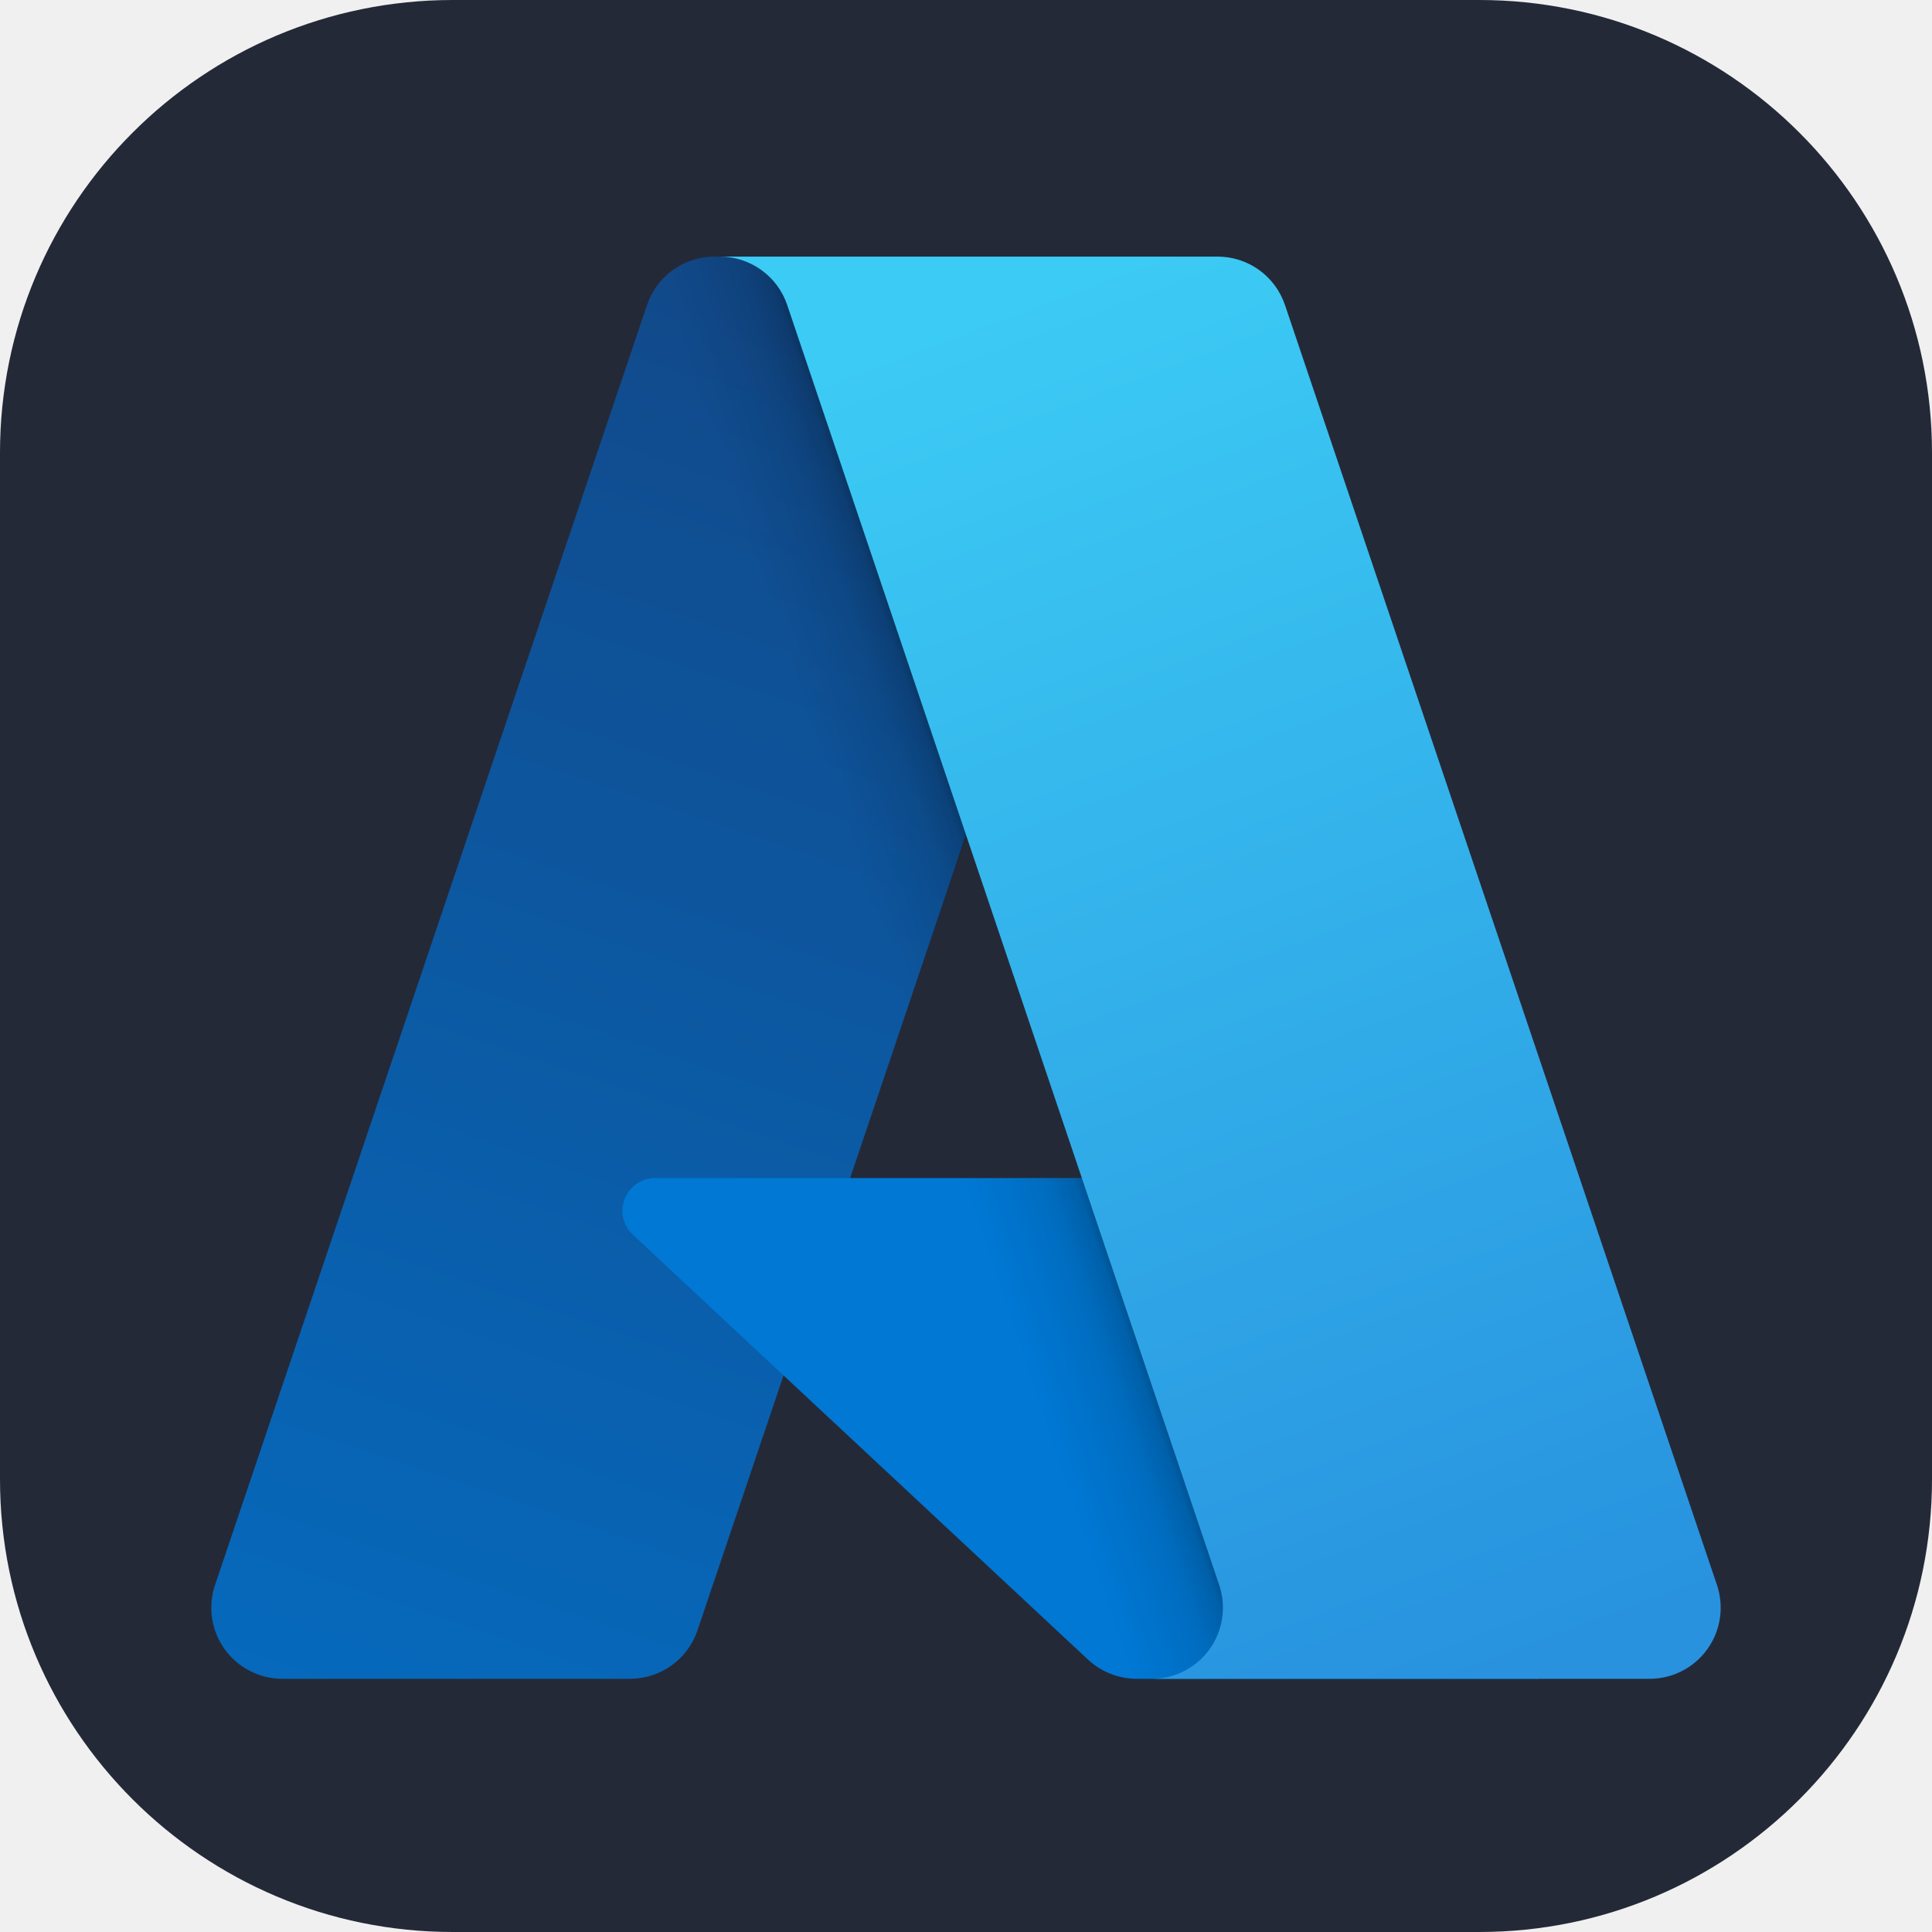
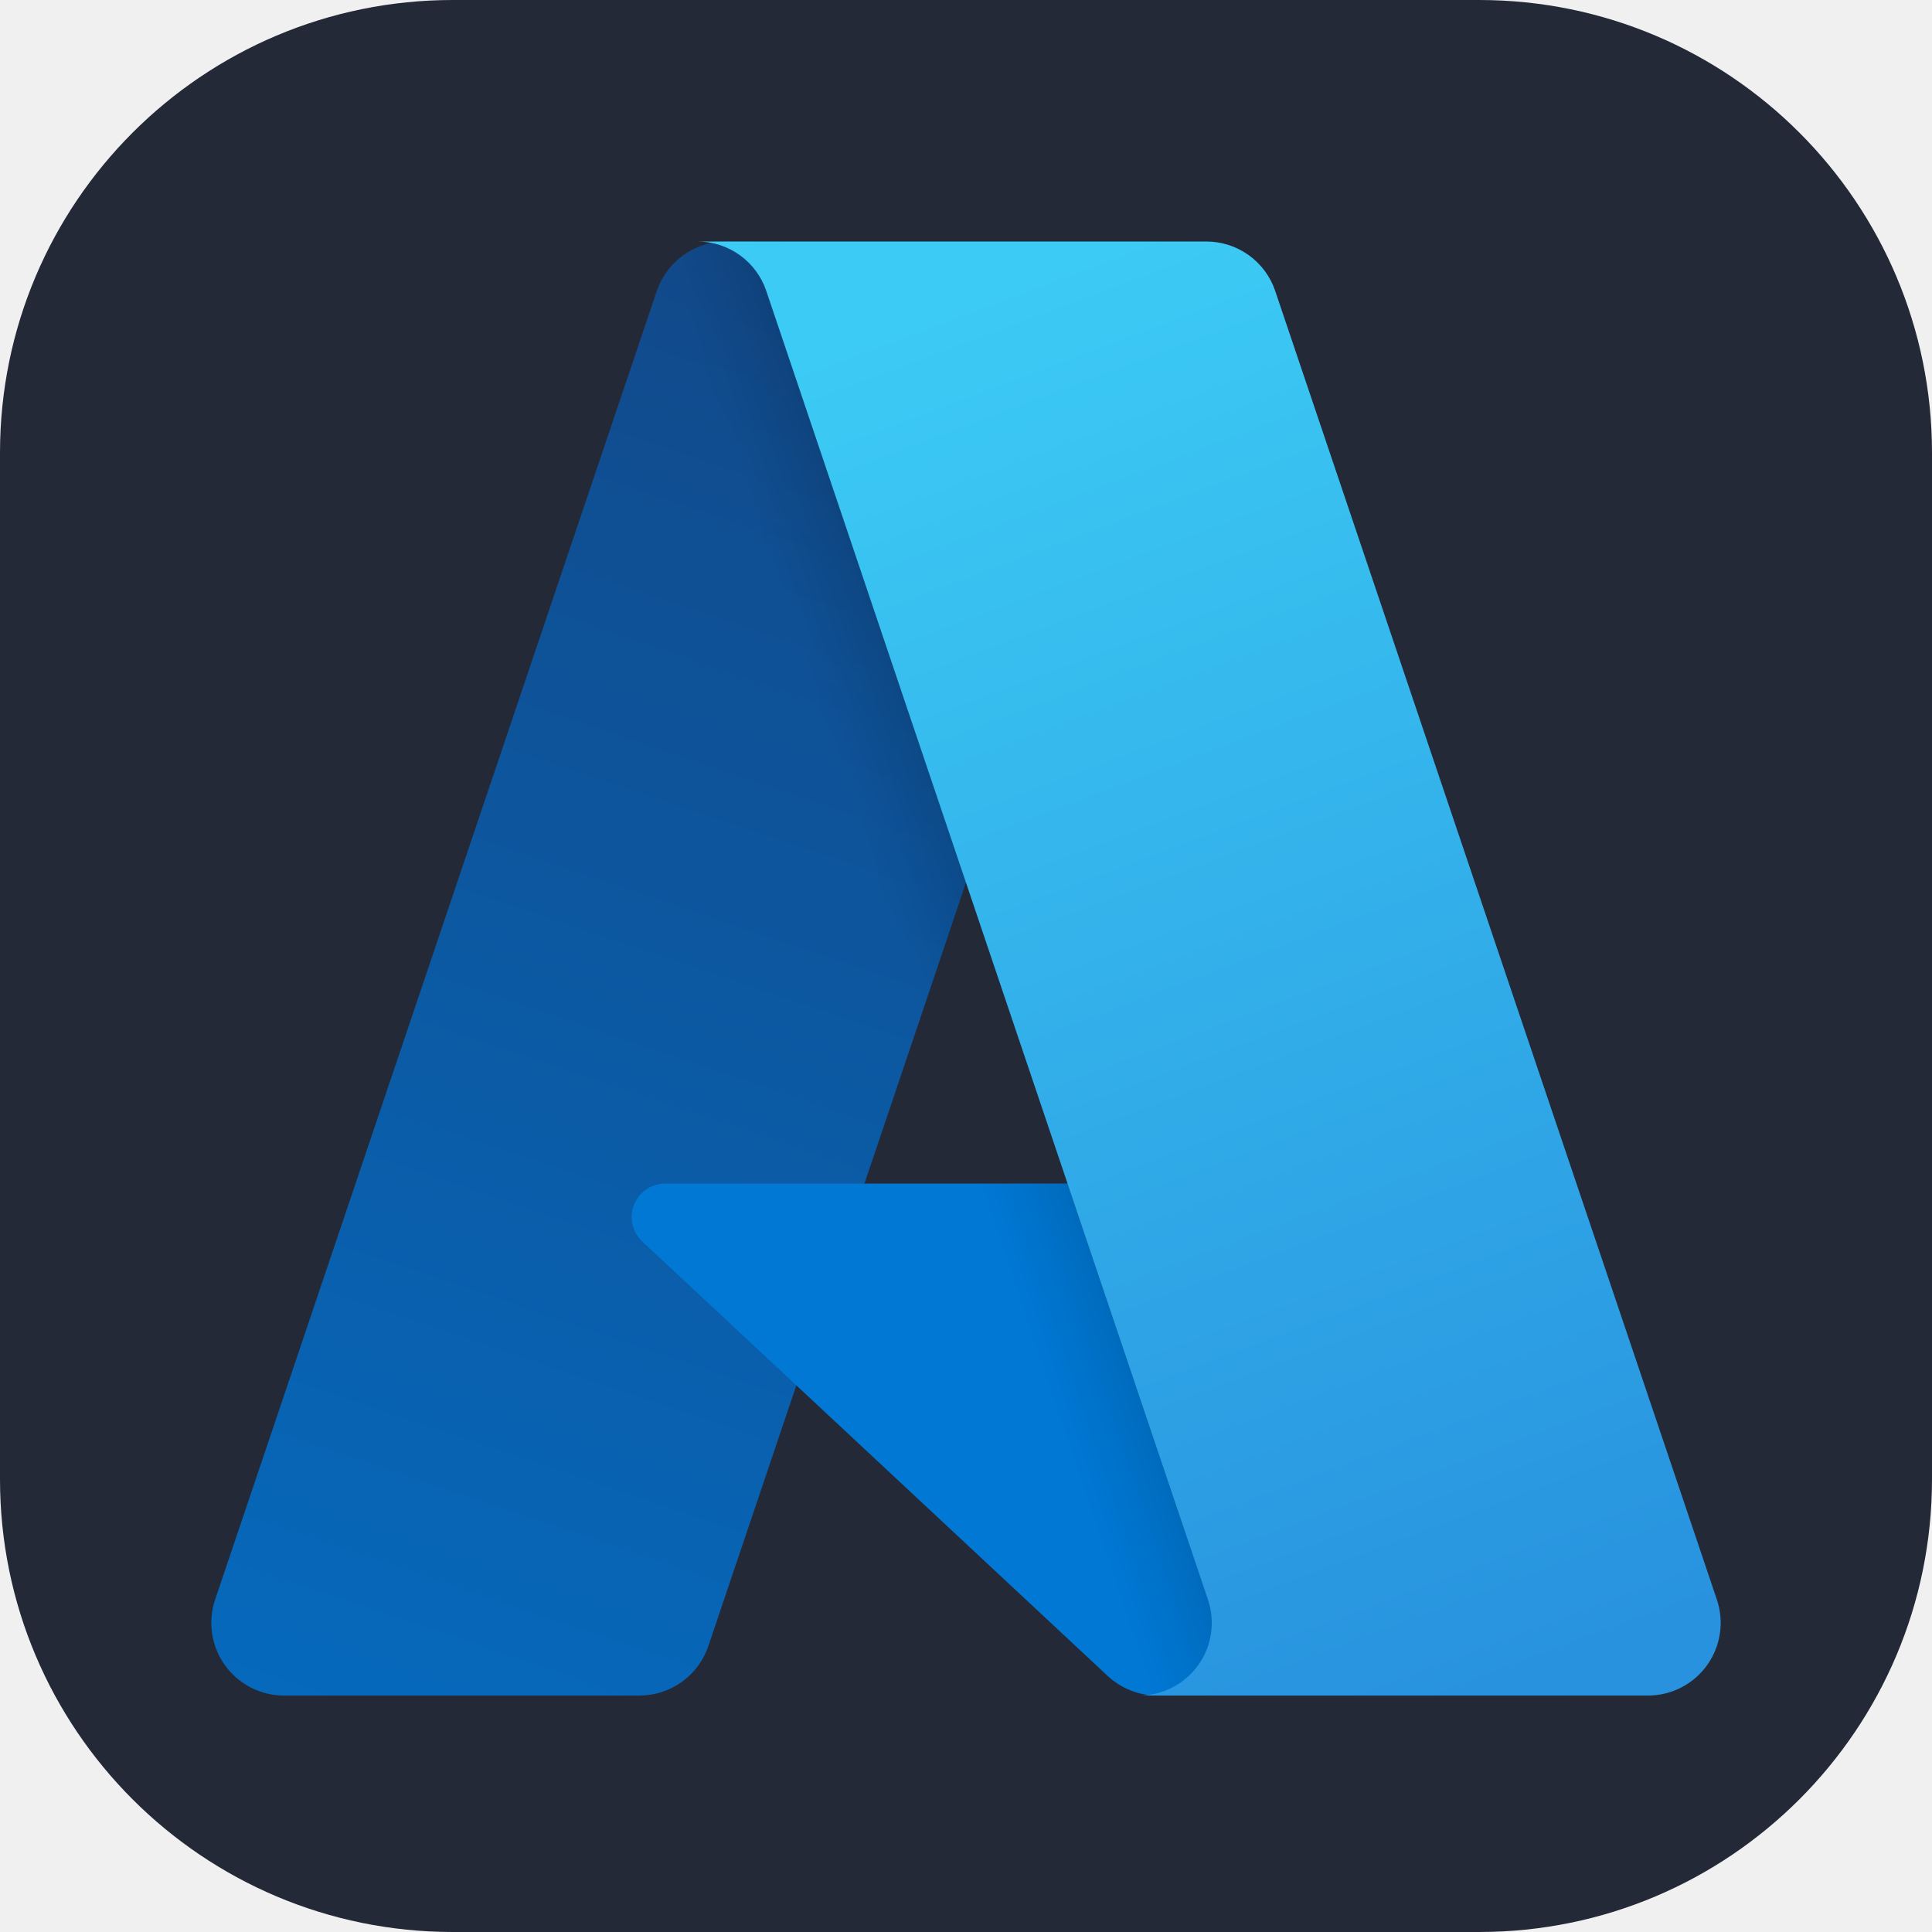
- <svg xmlns="http://www.w3.org/2000/svg" width="256" height="256" fill="none" viewBox="0 0 256 256">
-   <rect width="256" height="256" fill="#242938" rx="60" />
-   <path fill="url(#paint0_linear_159_730)" d="M94.674 34.002H153.856L92.42 216.032C91.788 217.902 90.586 219.528 88.982 220.679C87.379 221.831 85.454 222.45 83.48 222.451H37.422C35.926 222.451 34.452 222.095 33.121 221.412C31.79 220.729 30.641 219.74 29.769 218.525C28.896 217.31 28.326 215.905 28.104 214.425C27.882 212.946 28.016 211.435 28.494 210.018L85.733 40.421C86.364 38.55 87.566 36.924 89.17 35.772C90.774 34.62 92.7 34 94.674 34V34.002Z" />
-   <path fill="#0078D4" d="M180.674 156.095H86.826C85.954 156.094 85.101 156.356 84.379 156.847C83.658 157.337 83.101 158.034 82.781 158.845C82.461 159.657 82.392 160.546 82.585 161.397C82.777 162.248 83.222 163.022 83.86 163.616L144.165 219.903C145.92 221.54 148.232 222.451 150.633 222.451H203.774L180.674 156.095Z" />
-   <path fill="url(#paint1_linear_159_730)" d="M94.674 34.002C92.678 33.995 90.731 34.626 89.119 35.803C87.507 36.98 86.313 38.642 85.713 40.546L28.565 209.863C28.055 211.286 27.894 212.81 28.098 214.308C28.301 215.805 28.862 217.232 29.734 218.466C30.605 219.701 31.761 220.708 33.104 221.401C34.446 222.095 35.936 222.455 37.447 222.451H84.694C86.454 222.136 88.099 221.36 89.46 220.202C90.822 219.044 91.852 217.546 92.445 215.859L103.841 182.273L144.549 220.241C146.255 221.652 148.395 222.433 150.608 222.451H203.551L180.331 156.096L112.642 156.112L154.07 34.002H94.674Z" />
-   <path fill="url(#paint2_linear_159_730)" d="M170.264 40.412C169.634 38.544 168.434 36.92 166.832 35.77C165.23 34.62 163.308 34.002 161.336 34.002H95.379C97.351 34.002 99.273 34.621 100.874 35.771C102.476 36.92 103.677 38.544 104.307 40.412L161.548 210.016C162.026 211.433 162.16 212.944 161.939 214.424C161.718 215.904 161.147 217.309 160.275 218.525C159.402 219.74 158.253 220.73 156.922 221.413C155.591 222.096 154.116 222.453 152.62 222.453H218.579C220.075 222.452 221.55 222.096 222.88 221.413C224.211 220.729 225.36 219.739 226.233 218.524C227.105 217.308 227.675 215.903 227.896 214.423C228.118 212.944 227.984 211.433 227.505 210.016L170.264 40.412Z" />
+ <svg xmlns="http://www.w3.org/2000/svg" width="256" height="256" viewBox="0 0 256 256" fill="none">
+   <g clip-path="url(#clip0_31_65)">
+     <path d="M196 0H60C26.863 0 0 26.863 0 60V196C0 229.137 26.863 256 60 256H196C229.137 256 256 229.137 256 196V60C256 26.863 229.137 0 196 0Z" fill="#242938" />
+     <path d="M96.167 32.002H156.673L93.862 218.107C93.216 220.019 91.987 221.681 90.347 222.858C88.708 224.036 86.741 224.669 84.722 224.67H37.633C36.104 224.67 34.597 224.306 33.236 223.607C31.875 222.909 30.7 221.898 29.808 220.656C28.916 219.413 28.333 217.977 28.106 216.464C27.88 214.952 28.017 213.407 28.505 211.958L87.025 38.565C87.67 36.651 88.9 34.989 90.54 33.811C92.18 32.634 94.148 32 96.167 32V32.002Z" fill="url(#paint0_linear_31_65)" />
+     <path d="M184.092 156.828H88.143C87.251 156.827 86.379 157.095 85.642 157.597C84.904 158.098 84.334 158.811 84.007 159.64C83.68 160.47 83.61 161.379 83.807 162.249C84.004 163.119 84.458 163.91 85.11 164.517L146.765 222.064C148.56 223.738 150.923 224.67 153.378 224.67H207.709L184.092 156.828Z" fill="#0078D4" />
+     <path d="M96.167 32.002C94.126 31.994 92.136 32.639 90.487 33.843C88.839 35.047 87.618 36.746 87.004 38.693L28.578 211.8C28.056 213.255 27.892 214.813 28.1 216.344C28.308 217.875 28.882 219.334 29.773 220.595C30.663 221.858 31.845 222.888 33.218 223.596C34.591 224.306 36.114 224.674 37.659 224.67H85.963C87.762 224.348 89.444 223.554 90.836 222.37C92.228 221.186 93.281 219.655 93.887 217.93L105.539 183.592L147.158 222.41C148.902 223.853 151.09 224.651 153.353 224.67H207.481L183.741 156.829L114.537 156.846L156.892 32.002H96.167Z" fill="url(#paint1_linear_31_65)" />
+     <path d="M168.971 38.553C168.327 36.643 167.1 34.983 165.463 33.808C163.825 32.632 161.86 32 159.844 32H92.41C94.426 32 96.391 32.632 98.028 33.808C99.666 34.984 100.894 36.643 101.538 38.553L160.06 211.954C160.549 213.403 160.686 214.947 160.46 216.461C160.234 217.974 159.65 219.41 158.759 220.653C157.866 221.896 156.692 222.908 155.331 223.606C153.97 224.304 152.462 224.669 150.932 224.669H218.368C219.897 224.668 221.405 224.304 222.765 223.606C224.126 222.907 225.301 221.895 226.193 220.652C227.085 219.409 227.668 217.973 227.893 216.46C228.12 214.947 227.983 213.403 227.494 211.954L168.971 38.553Z" fill="url(#paint2_linear_31_65)" />
+   </g>
  <defs>
-     <linearGradient id="paint0_linear_159_730" x1="116.244" x2="54.783" y1="47.967" y2="229.54" gradientUnits="userSpaceOnUse">
+     <linearGradient id="paint0_linear_31_65" x1="118.219" y1="46.28" x2="55.383" y2="231.917" gradientUnits="userSpaceOnUse">
      <stop stop-color="#114A8B" />
      <stop offset="1" stop-color="#0669BC" />
    </linearGradient>
-     <linearGradient id="paint1_linear_159_730" x1="135.444" x2="121.227" y1="132.585" y2="137.392" gradientUnits="userSpaceOnUse">
-       <stop stop-opacity=".3" />
-       <stop offset=".071" stop-opacity=".2" />
-       <stop offset=".321" stop-opacity=".1" />
-       <stop offset=".623" stop-opacity=".05" />
+     <linearGradient id="paint1_linear_31_65" x1="137.849" y1="132.792" x2="123.314" y2="137.707" gradientUnits="userSpaceOnUse">
+       <stop stop-opacity="0.3" />
+       <stop offset="0.071" stop-opacity="0.2" />
+       <stop offset="0.321" stop-opacity="0.1" />
+       <stop offset="0.623" stop-opacity="0.05" />
      <stop offset="1" stop-opacity="0" />
    </linearGradient>
-     <linearGradient id="paint2_linear_159_730" x1="127.625" x2="195.091" y1="42.671" y2="222.414" gradientUnits="userSpaceOnUse">
+     <linearGradient id="paint2_linear_31_65" x1="125.378" y1="40.863" x2="194.354" y2="224.629" gradientUnits="userSpaceOnUse">
      <stop stop-color="#3CCBF4" />
      <stop offset="1" stop-color="#2892DF" />
    </linearGradient>
+     <clipPath id="clip0_31_65">
+       <rect width="256" height="256" fill="white" />
+     </clipPath>
  </defs>
</svg>
